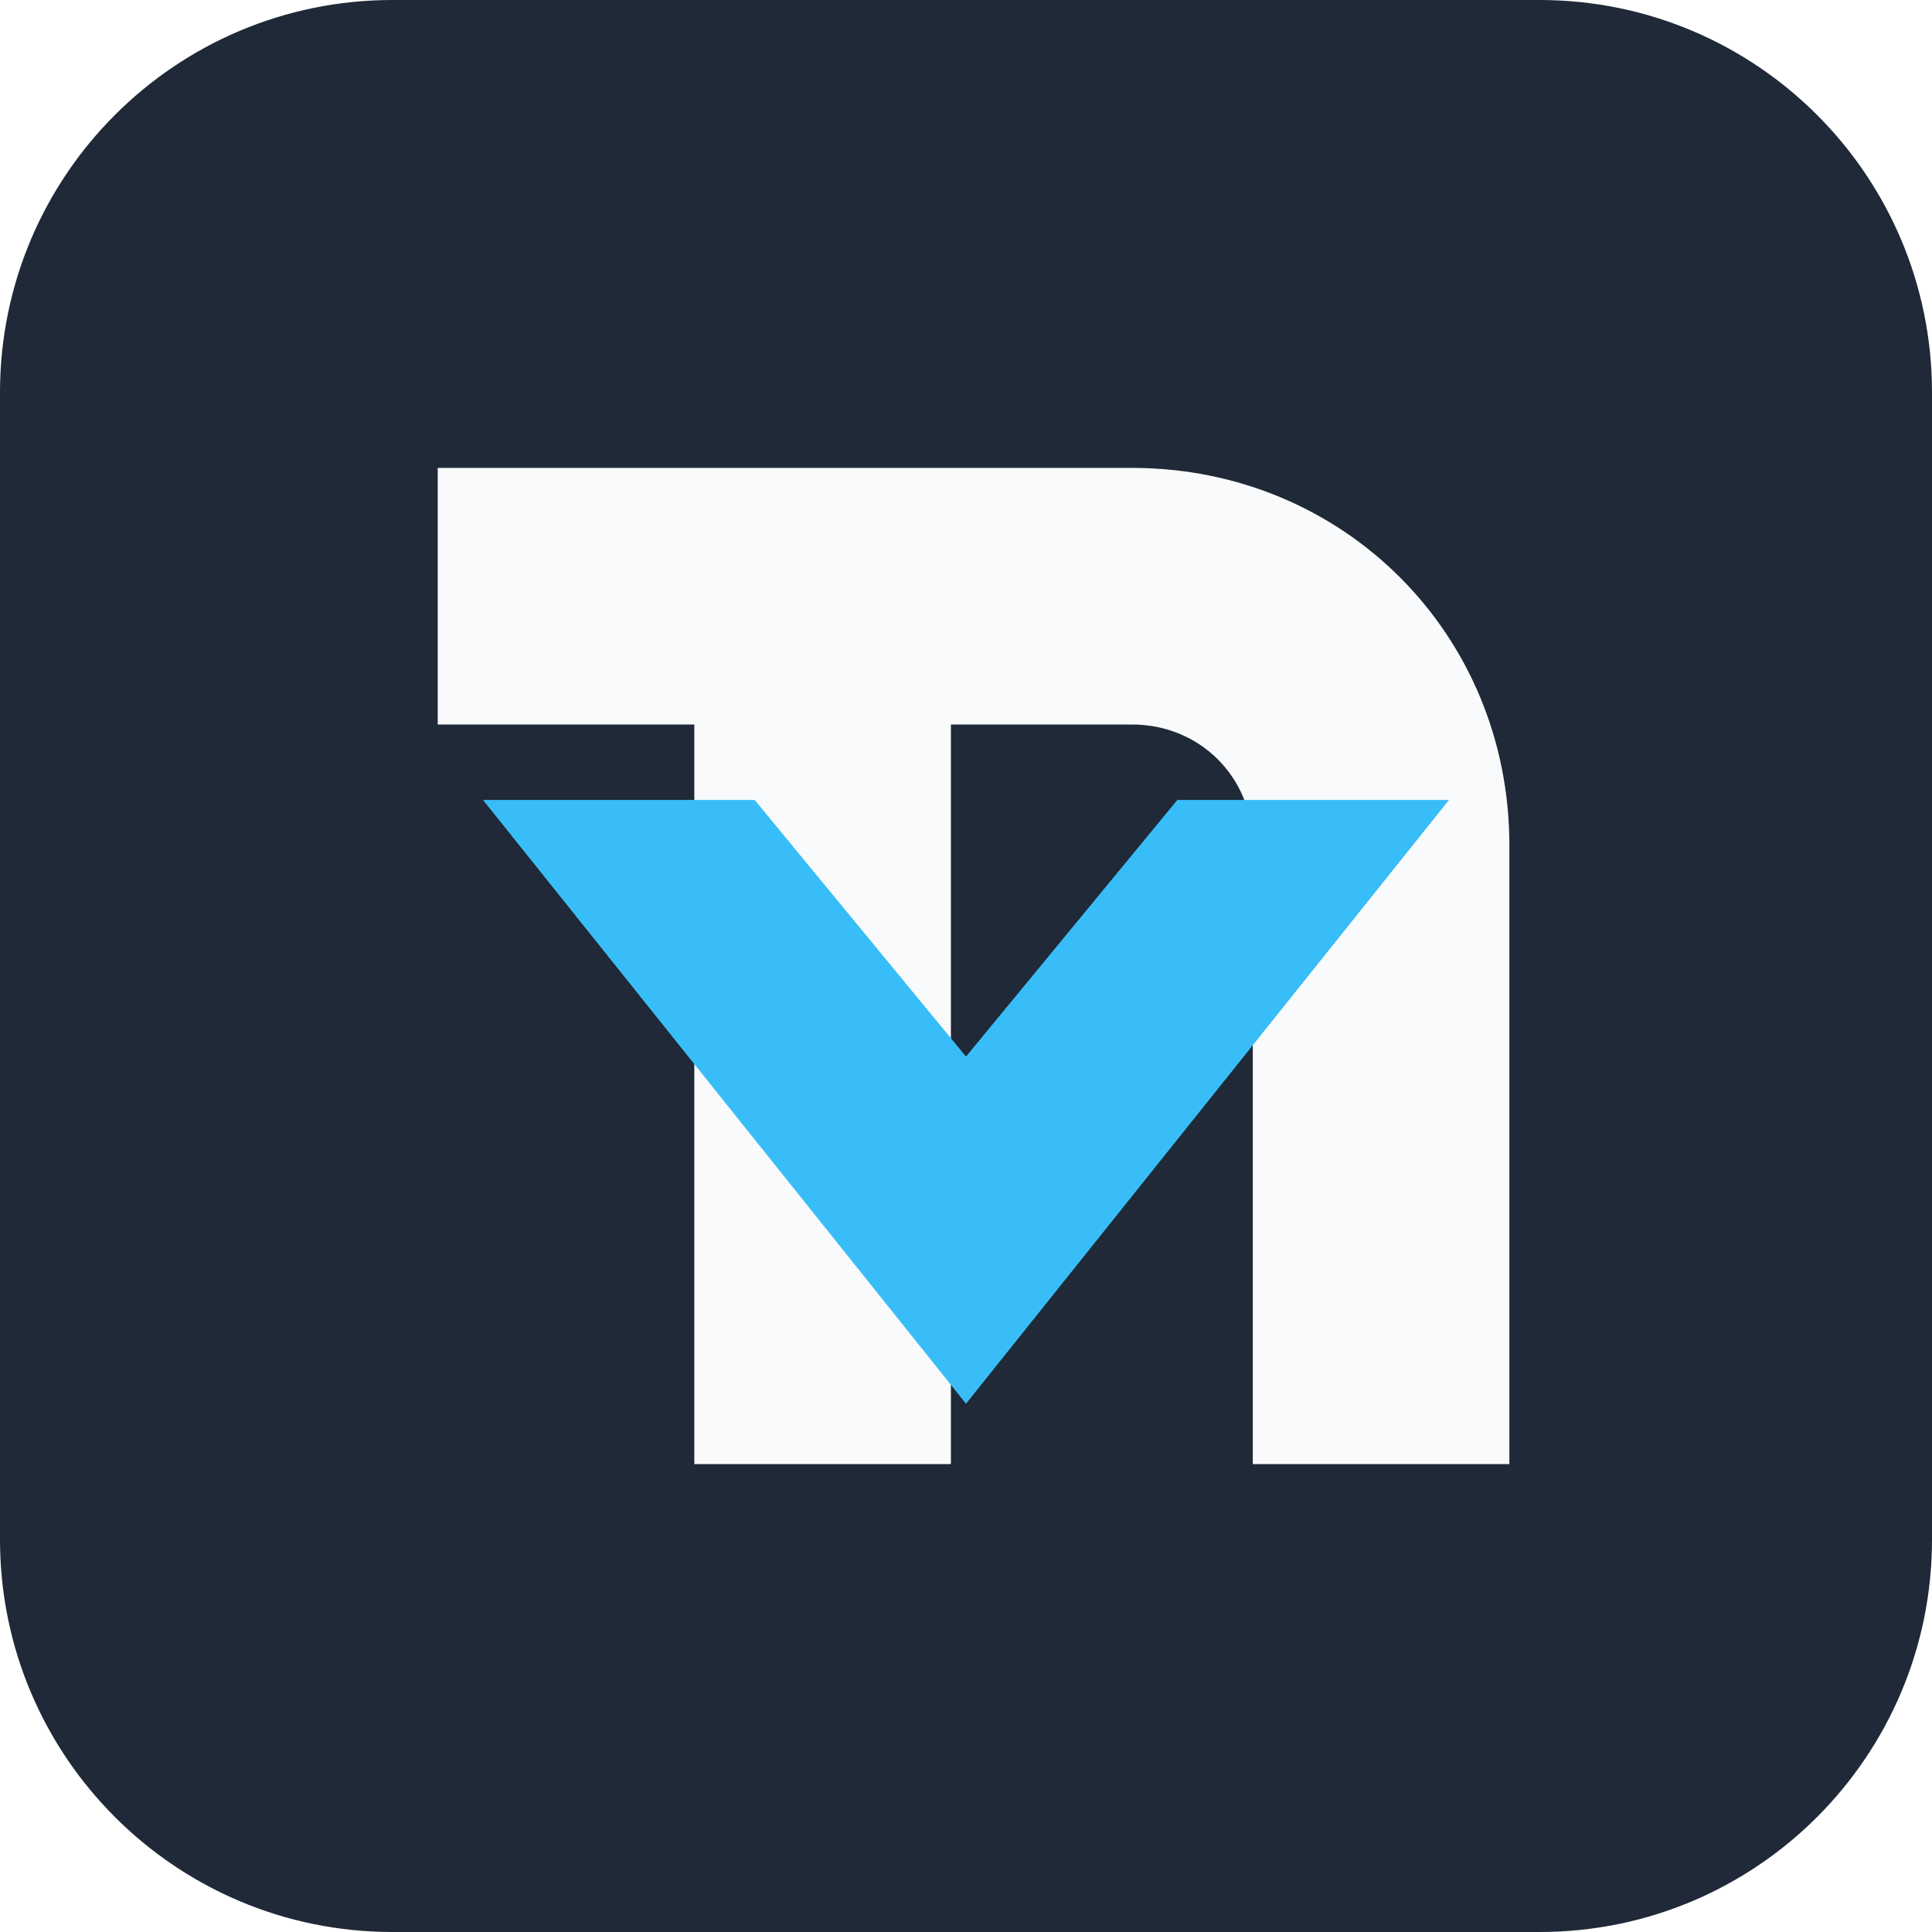
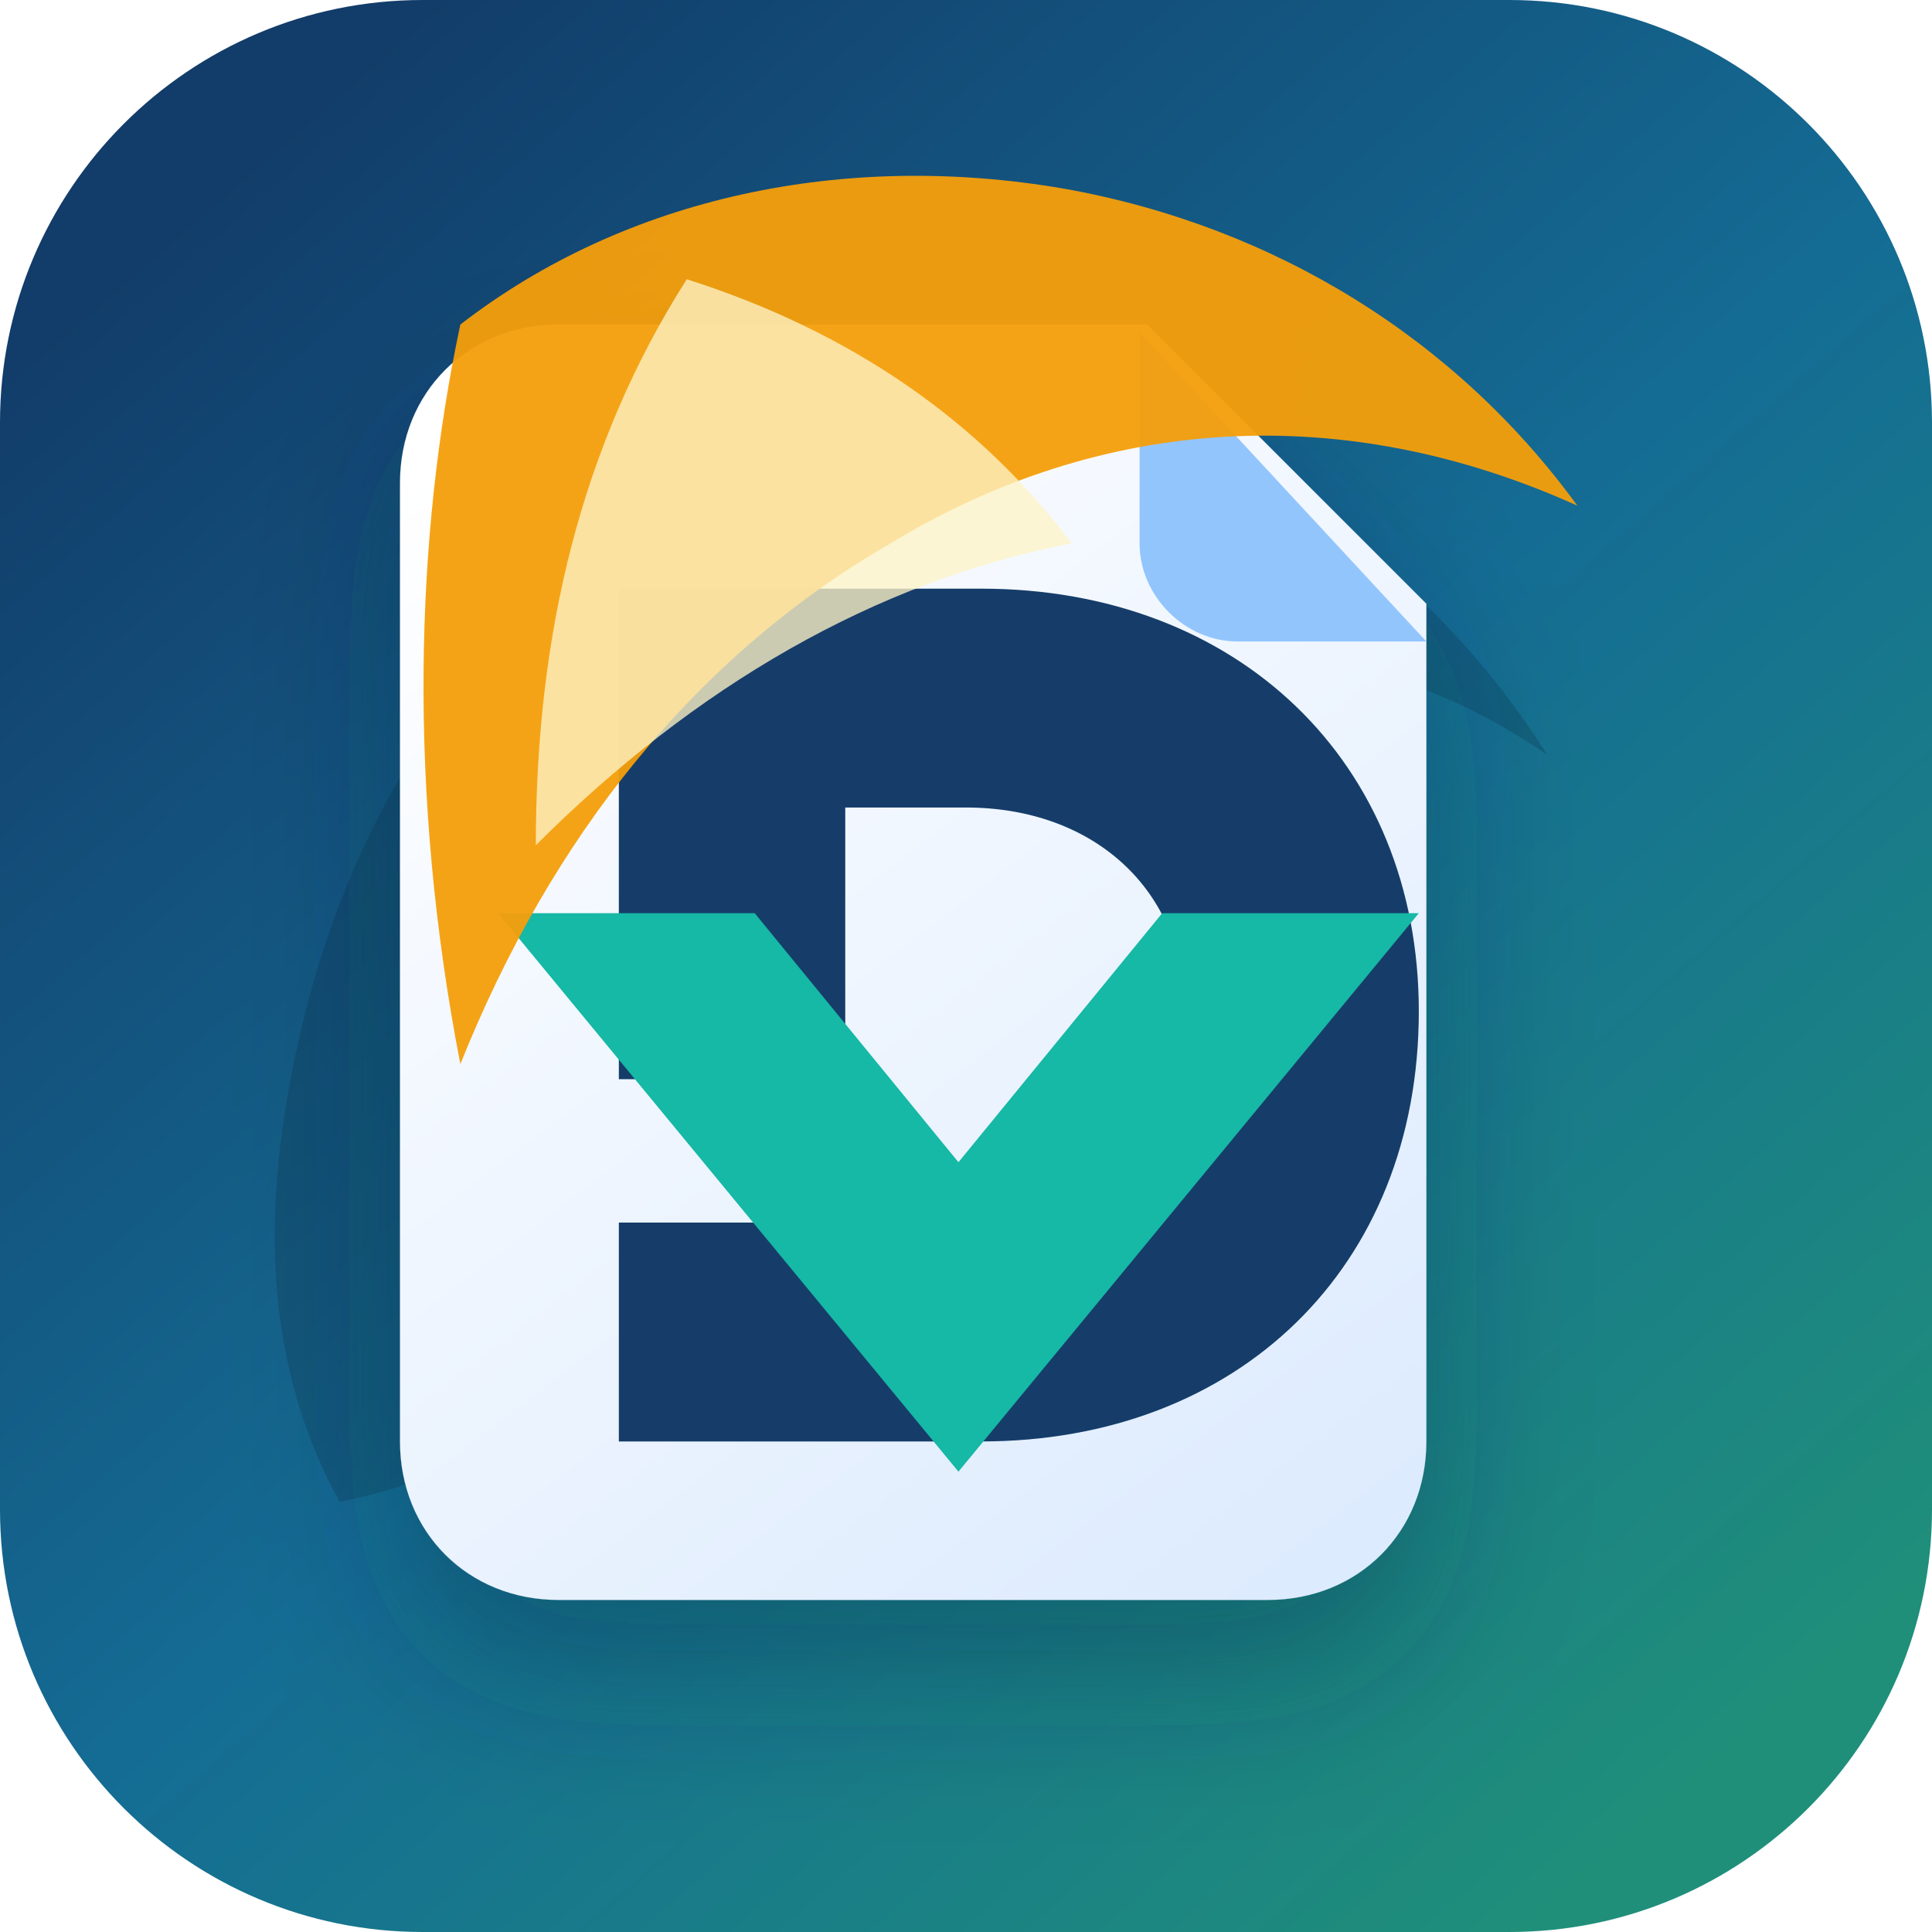
<svg xmlns="http://www.w3.org/2000/svg" viewBox="0 0 256 256" role="img" aria-label="DragonMarkdown icon">
-   <rect width="256" height="256" rx="52" fill="#1f2937" />
-   <path d="M58 62h92c28 0 50 22 50 50v82h-34v-82c0-9-7-16-16-16h-24v98H92V96H58z" fill="#f9fafb" />
-   <path d="M128 140l28-34h36l-64 80-64-80h36z" fill="#38bdf8" />
+   <defs>
+     <linearGradient id="plate" x1="32" y1="18" x2="224" y2="238" gradientUnits="userSpaceOnUse">
+       <stop offset="0" stop-color="#123c69" />
+       <stop offset="0.52" stop-color="#146c94" />
+       <stop offset="1" stop-color="#1f8f7a" />
+     </linearGradient>
+     <linearGradient id="paper" x1="68" y1="52" x2="188" y2="210" gradientUnits="userSpaceOnUse">
+       <stop offset="0" stop-color="#ffffff" />
+       <stop offset="1" stop-color="#dbeafe" />
+     </linearGradient>
+     <filter id="shadow" x="-20%" y="-20%" width="140%" height="150%" color-interpolation-filters="sRGB">
+       <feDropShadow dx="0" dy="10" stdDeviation="10" flood-color="#06283d" flood-opacity="0.32" />
+     </filter>
+   </defs>
+   <rect width="256" height="256" rx="56" fill="url(#plate)" />
+   <path d="M45 199c26-5 38-22 48-50 8-23 20-42 44-54 23-12 46-10 68 5-19-30-49-47-83-43-43 5-72 37-82 79-5 21-6 43 5 63z" fill="#0b2538" opacity="0.22" />
+   <g filter="url(#shadow)">
+     <path d="M74 43h78l37 37v111c0 12-9 21-21 21H74c-12 0-21-9-21-21V64c0-12 9-21 21-21z" fill="url(#paper)" />
+     <path d="M151 44v28c0 7 6 13 13 13h25z" fill="#93c5fd" />
+     <path d="M82 78h48c34 0 58 23 58 56 0 34-24 57-58 57H82v-29h46c17 0 29-11 29-28 0-16-12-27-29-27h-16v36H82z" fill="#123c69" />
+     <path d="M127 154l27-33h34l-61 74-61-74h34z" fill="#14b8a6" />
+   </g>
+   <path d="M61 43c22-17 51-23 80-18 28 5 52 20 68 42-31-14-63-12-91 5-26 15-45 39-57 69-7-36-6-70 0-98z" fill="#f59e0b" opacity="0.95" />
+   <path d="M91 37c22 7 39 19 51 35-26 5-50 19-71 40 0-28 6-53 20-75z" fill="#fef3c7" opacity="0.78" />
</svg>
